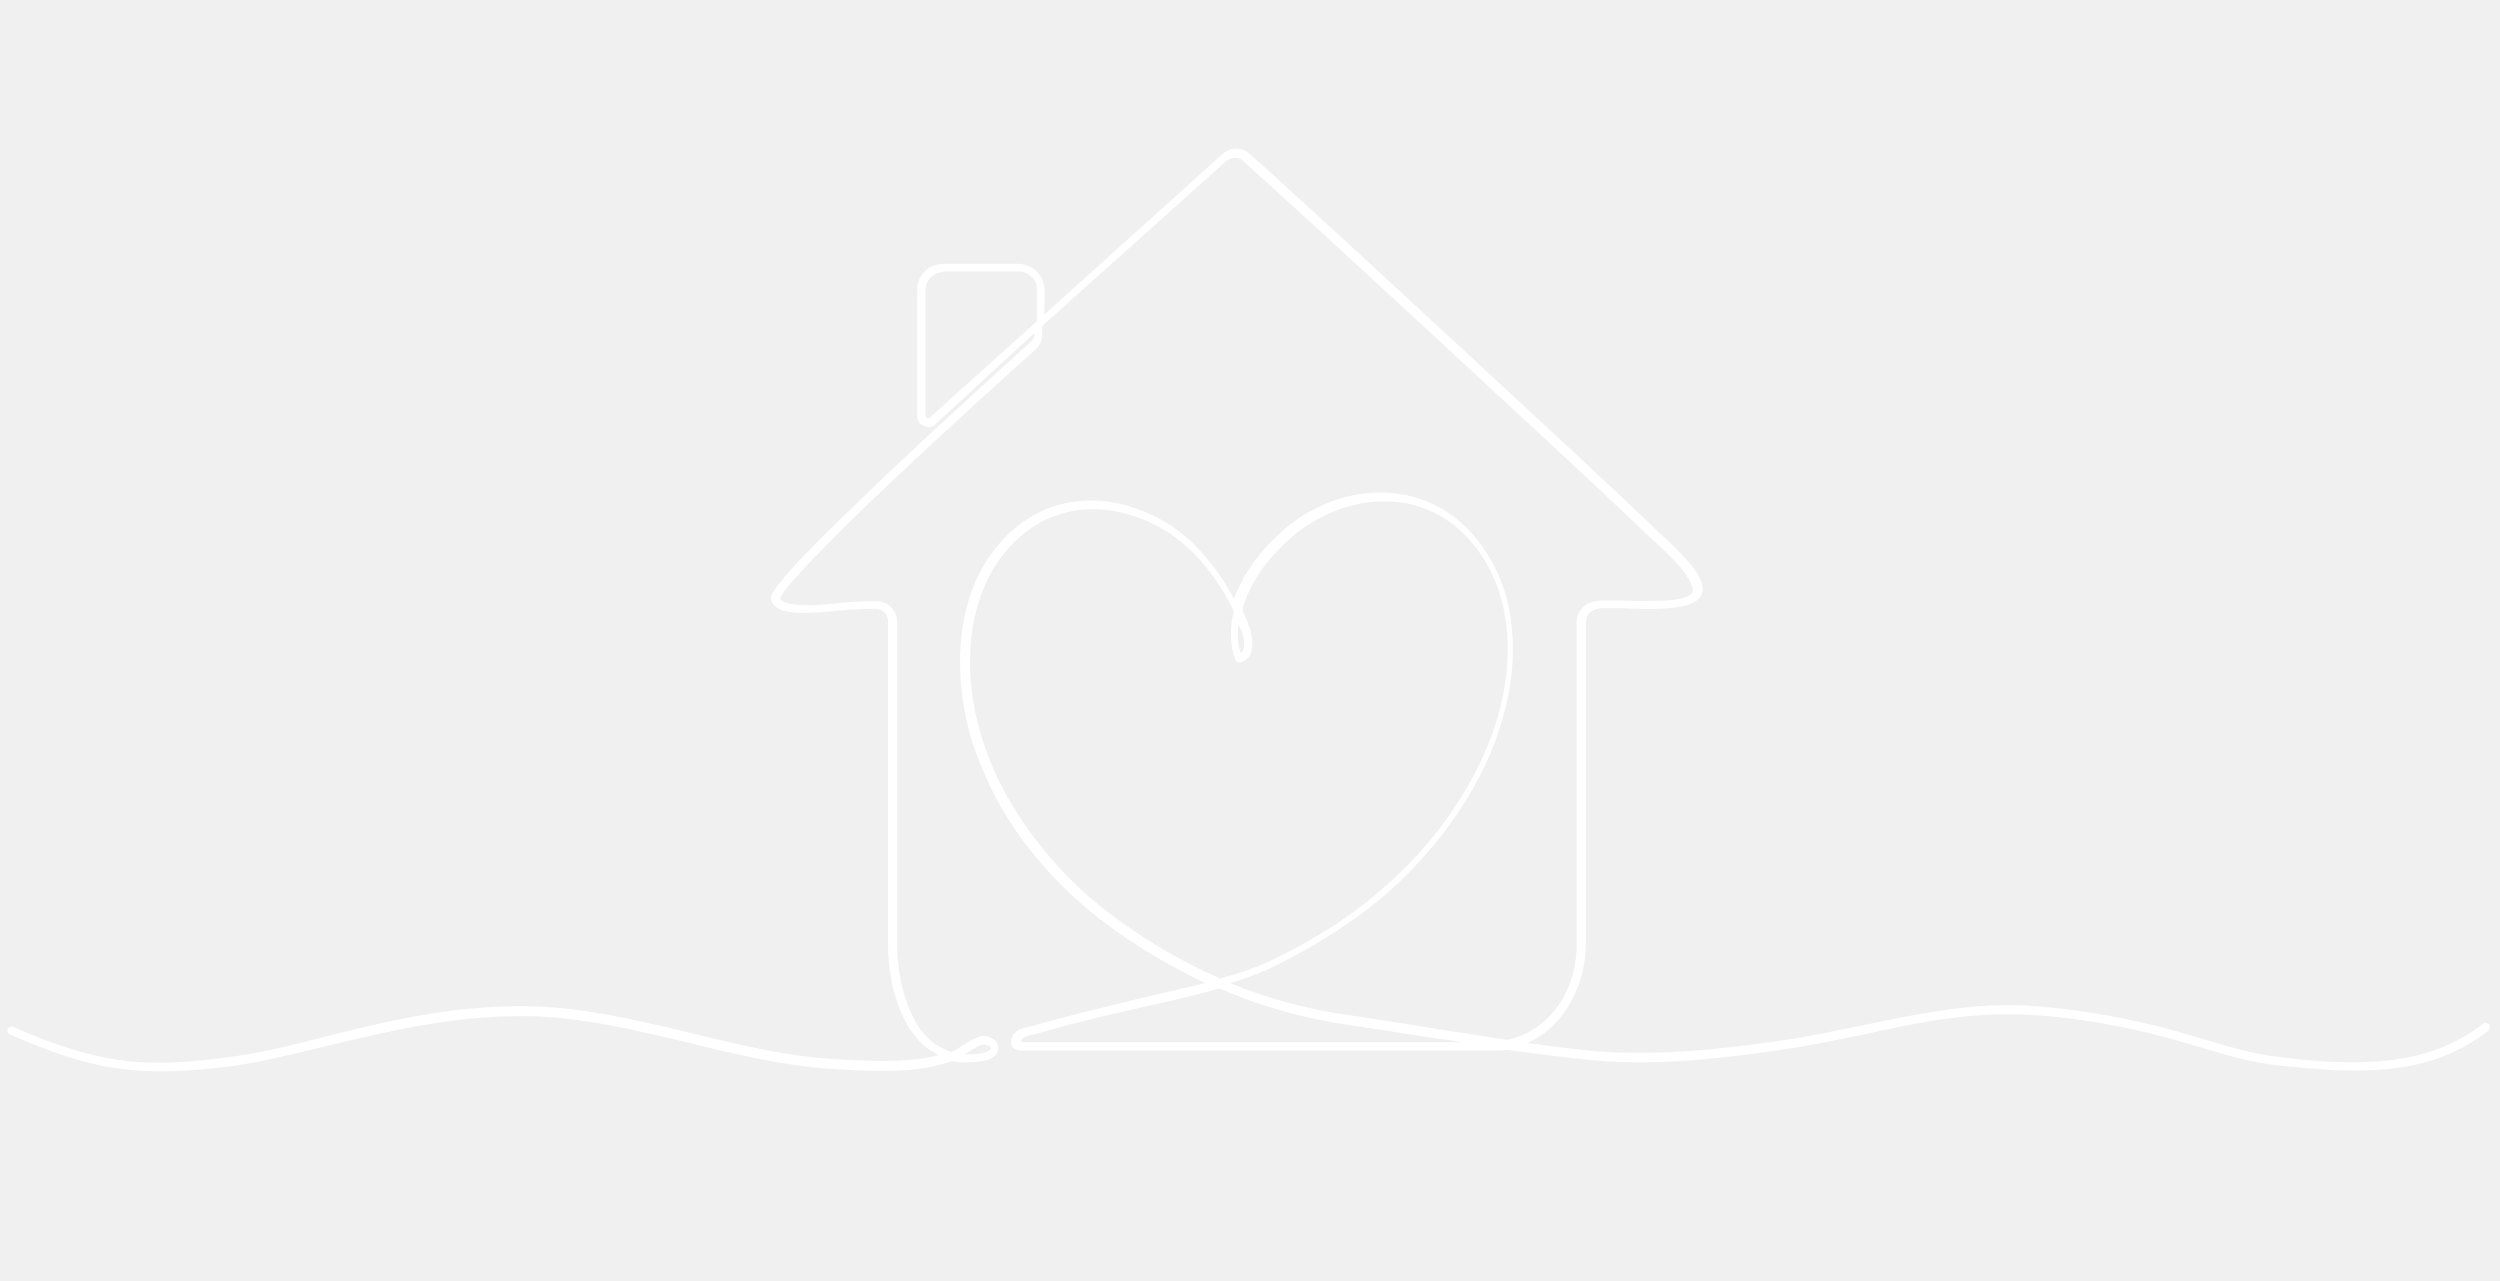
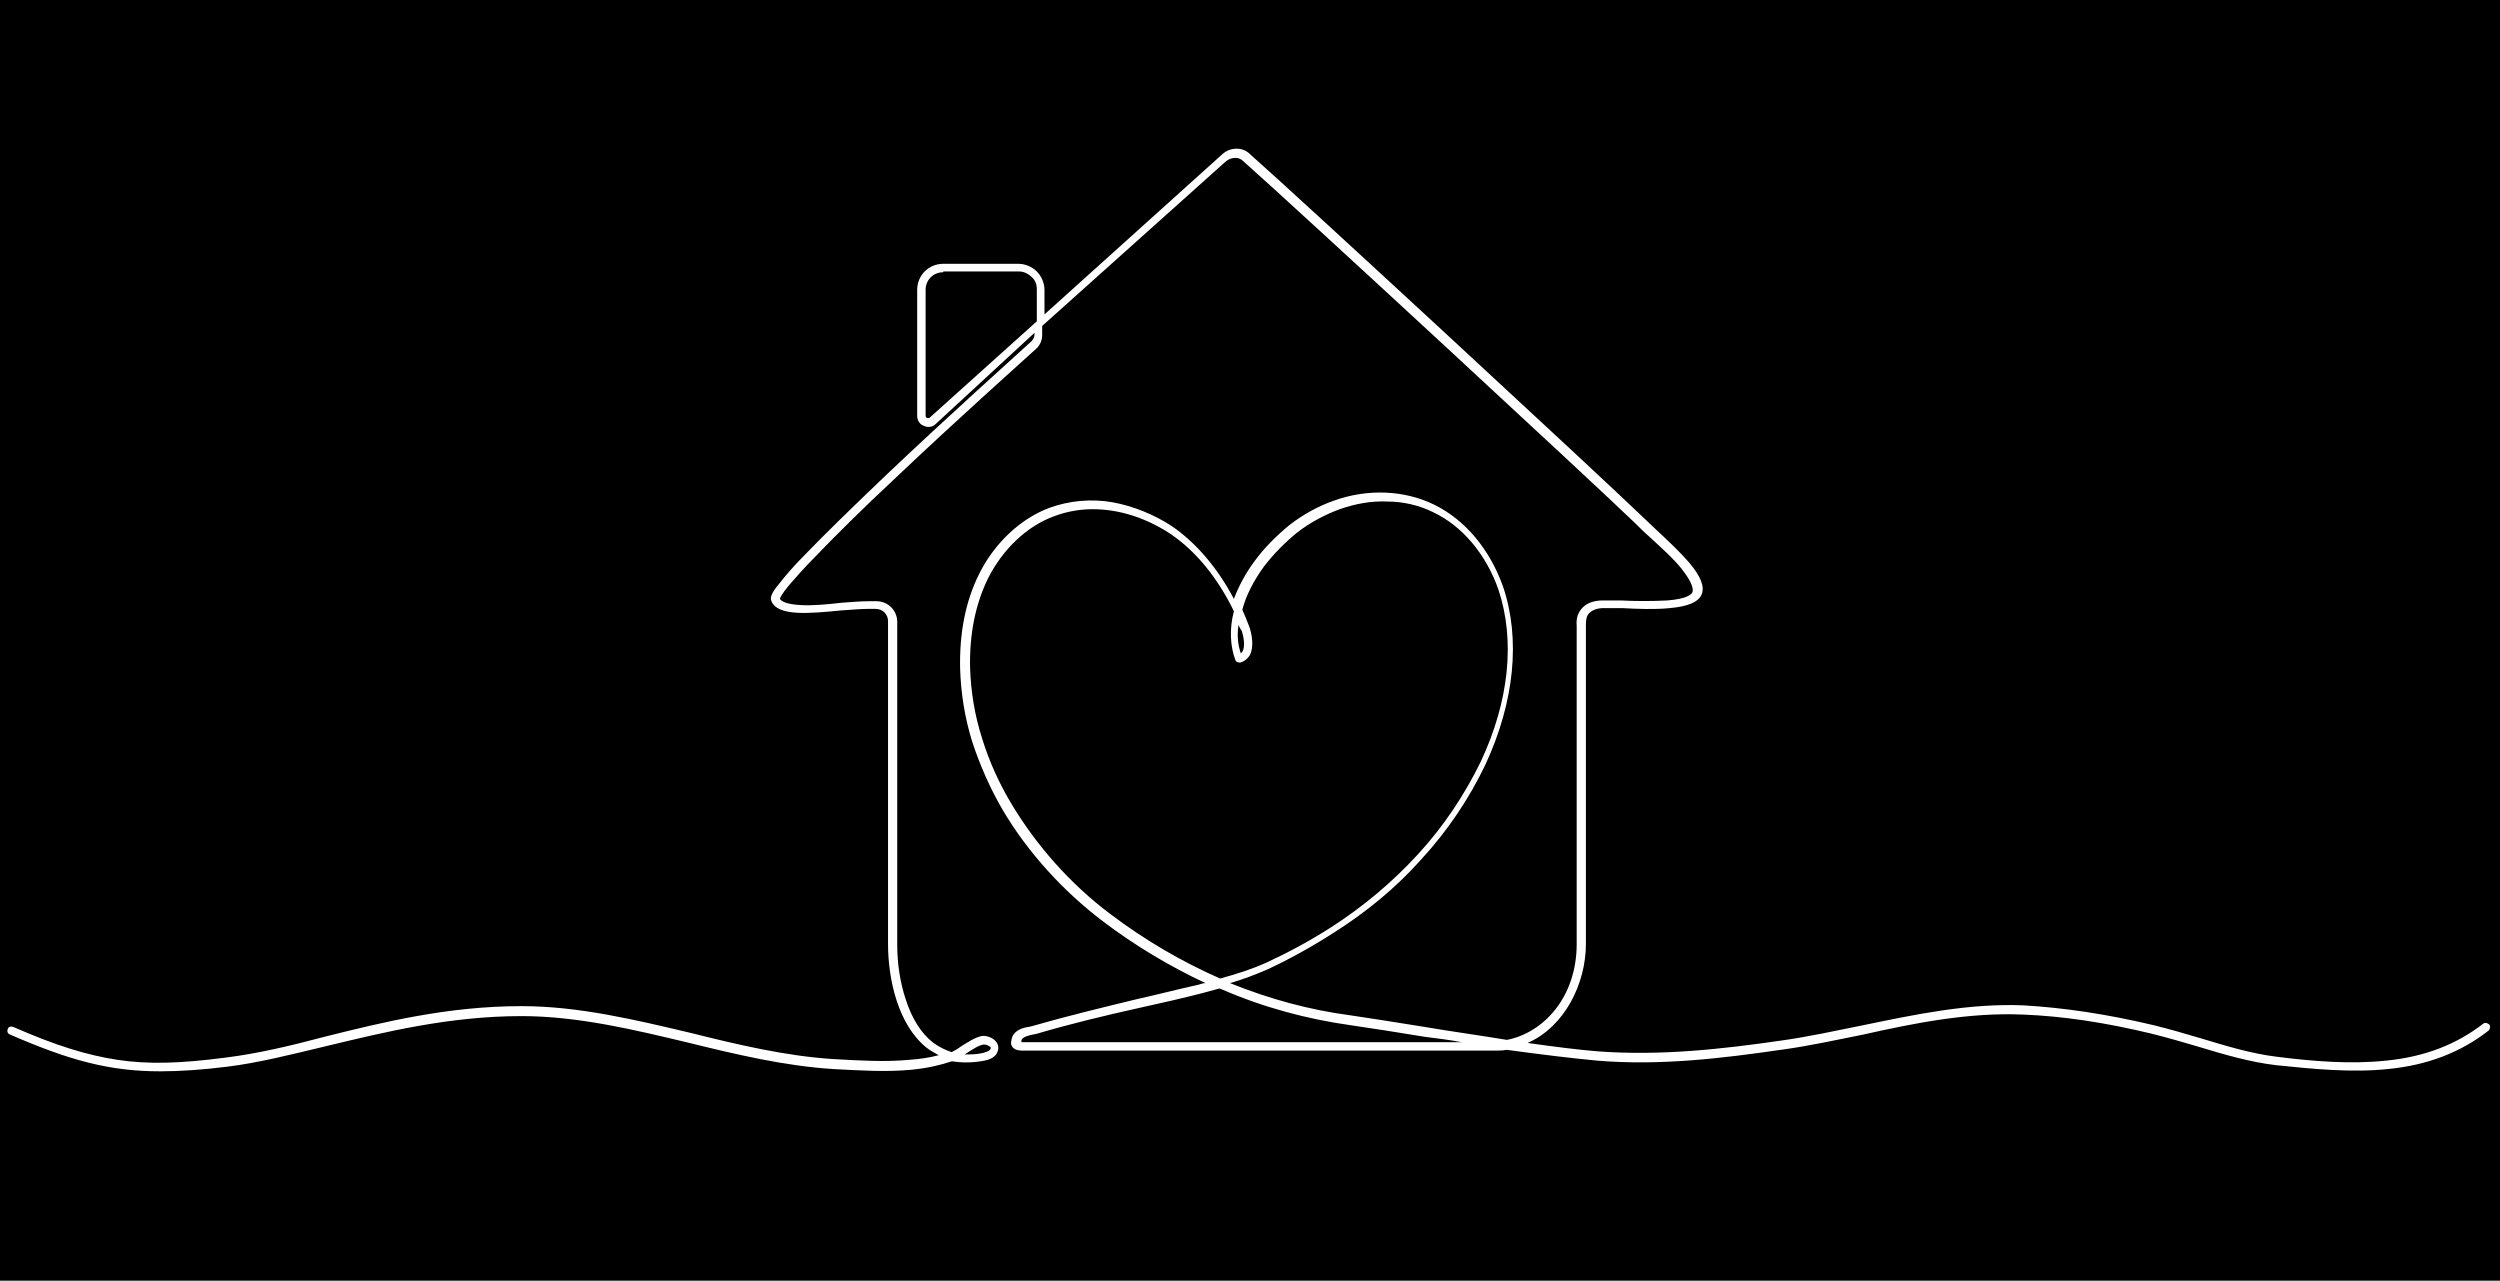
<svg xmlns="http://www.w3.org/2000/svg" version="1.1" fill="#FFF" viewBox="0 0 326 167">
-   <path transform="scale(.1)" d=" M209 1397 c-66 0-118-14-196-48 -3-1-4-4-3-7 c1-3 4-4 7-3 c57 25 97 37 136 43 c40 6 81 5 142-3 c40-5 83-15 128-27 c76-19 161-40 257-40 c75 0 149 18 221 35 c60 15 123 30 185 34 c36 2 68 4 100 1 c14-1 27-3 38-6 -5-3-11-6-16-10 -37-30-50-89-50-135 V810 c0-9-7-16-16-16 h-10 c-9 0-21 1-35 2 -41 4-83 8-91-12 -2-4-1-10 11-24 c7-9 18-22 33-37 c25-26 61-61 106-104 c79-75 165-152 189-174 c2-2 4-5 4-9 v-2 L1220 553 c-4 4-10 5-16 2 -5-2-8-7-8-13 v-164 c0-19 15-34 34-34 h98 c9 0 18 4 24 10 c6 6 10 15 10 24 v32 l232-209 c10-9 26-10 36 0 c69 61 456 419 511 472 c5 5 13 12 20 19 c14 13 30 28 42 42 c15 18 20 31 16 41 -4 10-18 16-42 18 -19 2-43 1-61 0 h-23 c0 0-13-1-20 6 -4 3-5 9-5 15 v417 c0 52-28 108-76 129 c35 5 67 9 92 11 c82 6 162-3 238-14 c36-5 72-13 107-20 c68-14 138-29 210-26 c51 3 107 11 170 26 c20 5 41 11 61 17 c33 10 66 20 99 24 c47 6 97 10 143 5 c50-5 91-21 126-48 c2-2 6-1 8 1 c2 2 1 6-1 8 -36 28-79 45-131 50 -47 5-98 0-146-5 -34-4-68-14-101-24 -20-6-41-12-61-17 -62-15-117-23-168-25 -71-3-141 11-208 26 -35 7-71 15-108 20 -76 11-158 21-240 14 -32-3-73-8-117-14 -6 1-11 1-17 1 h-615 c-5 0-10-1-13-5 -3-4-1-9 0-13 c4-9 14-12 22-13 c1 0 3-1 4-1 c45-13 91-24 136-35 c27-6 54-13 81-19 c3-1 6-2 9-2 -47-22-92-49-133-80 -53-40-99-91-131-145 -17-29-30-59-40-89 -10-32-15-64-16-96 -1-47 7-88 25-124 c20-40 54-72 92-86 c25-9 54-12 82-7 c27 5 54 16 77 31 c32 22 60 55 81 95 c6-16 15-33 26-48 c13-18 29-34 46-48 c18-14 38-25 58-32 c44-16 92-14 131 5 c41 20 73 59 90 107 c23 68 15 150-23 232 -21 44-49 86-84 124 -33 37-72 69-115 96 -28 18-57 34-85 47 -16 7-32 13-49 18 c52 21 104 35 157 42 c26 4 60 9 96 15 c35 6 72 11 108 17 c47-9 91-55 91-125 V816 c-1-10 2-18 8-24 c10-10 26-9 28-9 h22 c18 1 41 1 60 0 c26-2 32-8 33-11 c1-3 1-11-14-30 -11-14-27-28-41-41 -8-7-15-14-20-19 -56-54-442-411-511-472 -6-6-15-5-22 0 l-240 215 v12 c0 7-3 13-7 17 -23 21-106 95-184 169 -45 42-80 77-105 103 -15 15-26 28-34 37 -10 12-12 17-12 18 c2 3 8 7 27 8 c16 1 36-1 53-3 c13-1 26-2 36-2 h10 c15 0 27 12 27 27 v422 c0 24 4 49 11 70 c8 25 20 44 35 56 c8 6 16 10 25 13 c4-2 9-5 13-8 c8-5 17-11 26-13 c6-1 16 2 20 9 c3 5 2 10-1 15 -4 5-10 7-15 8 -15 3-29 3-42 1 h-1 c-15 5-32 9-53 11 -33 3-65 1-102-1 -63-4-126-19-187-34 -71-17-145-35-219-35 -94 0-179 21-254 39 -46 11-89 22-130 27 C264 1395 235 1397 209 1397 L209 1397z M1258 1375 c8 0 16 0 24-2 c3-1 7-2 9-4 c1-2 1-2 1-3 -1-2-6-4-9-4 -7 1-14 6-22 11 C1260 1374 1259 1374 1258 1375z M1332 1359 h574 c-16-3-32-5-48-7 -36-6-69-11-96-15 -57-8-114-23-169-47 -1 0-2-1-3-1 -7 2-15 4-22 6 -27 7-54 13-81 19 -45 10-91 21-135 34 -1 0-3 1-5 1 -5 1-13 3-15 7 C1332 1358 1332 1358 1332 1359 L1332 1359z M1425 664 c-17 0-34 3-50 9 -36 13-67 43-86 80 -17 34-25 74-24 118 c1 31 6 62 16 93 c9 29 22 58 39 86 c32 53 76 103 128 142 c45 34 93 62 143 84 c22-6 41-12 61-21 c28-13 56-28 84-46 c42-27 80-59 113-95 c34-37 61-78 82-121 c37-79 45-158 23-224 -16-46-47-83-85-101 -18-9-39-14-60-14 -21-1-42 3-62 10 -19 7-38 17-55 30 -16 13-31 28-44 45 -13 18-23 37-28 56 c3 7 6 14 9 22 c4 11 6 27 1 37 -3 5-8 9-13 10 -3 0-5-1-6-3 -7-19-8-41-2-64 -21-43-49-78-83-101 C1494 675 1459 664 1425 664 L1425 664z M1615 815 c-2 13-1 25 3 37 c1-1 1-1 2-2 c4-7 2-19-1-28 C1617 820 1616 817 1615 815 L1615 815 z M1230 355 c-13 0-23 10-23 23 v164 c0 2 1 3 2 3 c1 0 2 1 4-1 l139-125 v-42 c0-6-2-12-7-16 -4-4-10-7-16-7 H1230z" />
+   <rect y="0" width="326" height="167" fill="black" />
+   <path transform="scale(.1)" d=" m209 1397 c-66 0-118-14-196-48 -3-1-4-4-3-7 c1-3 4-4 7-3 c57 25 97 37 136 43 c40 6 81 5 142-3 c40-5 83-15 128-27 c76-19 161-40 257-40 c75 0 149 18 221 35 c60 15 123 30 185 34 c36 2 68 4 100 1 c14-1 27-3 38-6 -5-3-11-6-16-10 -37-30-50-89-50-135 v-421 c0-9-7-16-16-16 h-10 c-9 0-21 1-35 2 -41 4-83 8-91-12 -2-4-1-10 11-24 c7-9 18-22 33-37 c25-26 61-61 106-104 c79-75 165-152 189-174 c2-2 4-5 4-9 v-2 l-129 119 c-4 4-10 5-16 2 -5-2-8-7-8-13 v-164 c0-19 15-34 34-34 h98 c9 0 18 4 24 10 c6 6 10 15 10 24 v32 l232-209 c10-9 26-10 36 0 c69 61 456 419 511 472 c5 5 13 12 20 19 c14 13 30 28 42 42 c15 18 20 31 16 41 -4 10-18 16-42 18 -19 2-43 1-61 0 h-23 c0 0-13-1-20 6 -4 3-5 9-5 15 v417 c0 52-28 108-76 129 c35 5 67 9 92 11 c82 6 162-3 238-14 c36-5 72-13 107-20 c68-14 138-29 210-26 c51 3 107 11 170 26 c20 5 41 11 61 17 c33 10 66 20 99 24 c47 6 97 10 143 5 c50-5 91-21 126-48 c2-2 6-1 8 1 c2 2 1 6-1 8 -36 28-79 45-131 50 -47 5-98 0-146-5 -34-4-68-14-101-24 -20-6-41-12-61-17 -62-15-117-23-168-25 -71-3-141 11-208 26 -35 7-71 15-108 20 -76 11-158 21-240 14 -32-3-73-8-117-14 -6 1-11 1-17 1 h-615 c-5 0-10-1-13-5 -3-4-1-9 0-13 c4-9 14-12 22-13 c1 0 3-1 4-1 c45-13 91-24 136-35 c27-6 54-13 81-19 c3-1 6-2 9-2 -47-22-92-49-133-80 -53-40-99-91-131-145 -17-29-30-59-40-89 -10-32-15-64-16-96 -1-47 7-88 25-124 c20-40 54-72 92-86 c25-9 54-12 82-7 c27 5 54 16 77 31 c32 22 60 55 81 95 c6-16 15-33 26-48 c13-18 29-34 46-48 c18-14 38-25 58-32 c44-16 92-14 131 5 c41 20 73 59 90 107 c23 68 15 150-23 232 -21 44-49 86-84 124 -33 37-72 69-115 96 -28 18-57 34-85 47 -16 7-32 13-49 18 c52 21 104 35 157 42 c26 4 60 9 96 15 c35 6 72 11 108 17 c47-9 91-55 91-125 v-415 c-1-10 2-18 8-24 c10-10 26-9 28-9 h22 c18 1 41 1 60 0 c26-2 32-8 33-11 c1-3 1-11-14-30 -11-14-27-28-41-41 -8-7-15-14-20-19 -56-54-442-411-511-472 -6-6-15-5-22 0 l-240 215 v12 c0 7-3 13-7 17 -23 21-106 95-184 169 -45 42-80 77-105 103 -15 15-26 28-34 37 -10 12-12 17-12 18 c2 3 8 7 27 8 c16 1 36-1 53-3 c13-1 26-2 36-2 h10 c15 0 27 12 27 27 v422 c0 24 4 49 11 70 c8 25 20 44 35 56 c8 6 16 10 25 13 c4-2 9-5 13-8 c8-5 17-11 26-13 c6-1 16 2 20 9 c3 5 2 10-1 15 -4 5-10 7-15 8 -15 3-29 3-42 1 h-1 c-15 5-32 9-53 11 -33 3-65 1-102-1 -63-4-126-19-187-34 -71-17-145-35-219-35 -94 0-179 21-254 39 -46 11-89 22-130 27 -32 4-61 6-87 6 z m1049-22 c8 0 16 0 24-2 c3-1 7-2 9-4 c1-2 1-2 1-3 -1-2-6-4-9-4 -7 1-14 6-22 11 -1 1-2 1-3 2 z m74-16 h574 c-16-3-32-5-48-7 -36-6-69-11-96-15 -57-8-114-23-169-47 -1 0-2-1-3-1 -7 2-15 4-22 6 -27 7-54 13-81 19 -45 10-91 21-135 34 -1 0-3 1-5 1 -5 1-13 3-15 7 v3 z m93-695 c-17 0-34 3-50 9 -36 13-67 43-86 80 -17 34-25 74-24 118 c1 31 6 62 16 93 c9 29 22 58 39 86 c32 53 76 103 128 142 c45 34 93 62 143 84 c22-6 41-12 61-21 c28-13 56-28 84-46 c42-27 80-59 113-95 c34-37 61-78 82-121 c37-79 45-158 23-224 -16-46-47-83-85-101 -18-9-39-14-60-14 -21-1-42 3-62 10 -19 7-38 17-55 30 -16 13-31 28-44 45 -13 18-23 37-28 56 c3 7 6 14 9 22 c4 11 6 27 1 37 -3 5-8 9-13 10 -3 0-5-1-6-3 -7-19-8-41-2-64 -21-43-49-78-83-101 -32-21-67-32-101-32 z m190 151 c-2 13-1 25 3 37 c1-1 1-1 2-2 c4-7 2-19-1-28 -2-2-3-5-4-7 z m-385-460 c-13 0-23 10-23 23 v164 c0 2 1 3 2 3 c1 0 2 1 4-1 l139-125 v-42 c0-6-2-12-7-16 -4-4-10-7-16-7 h-99 z" />
</svg>
